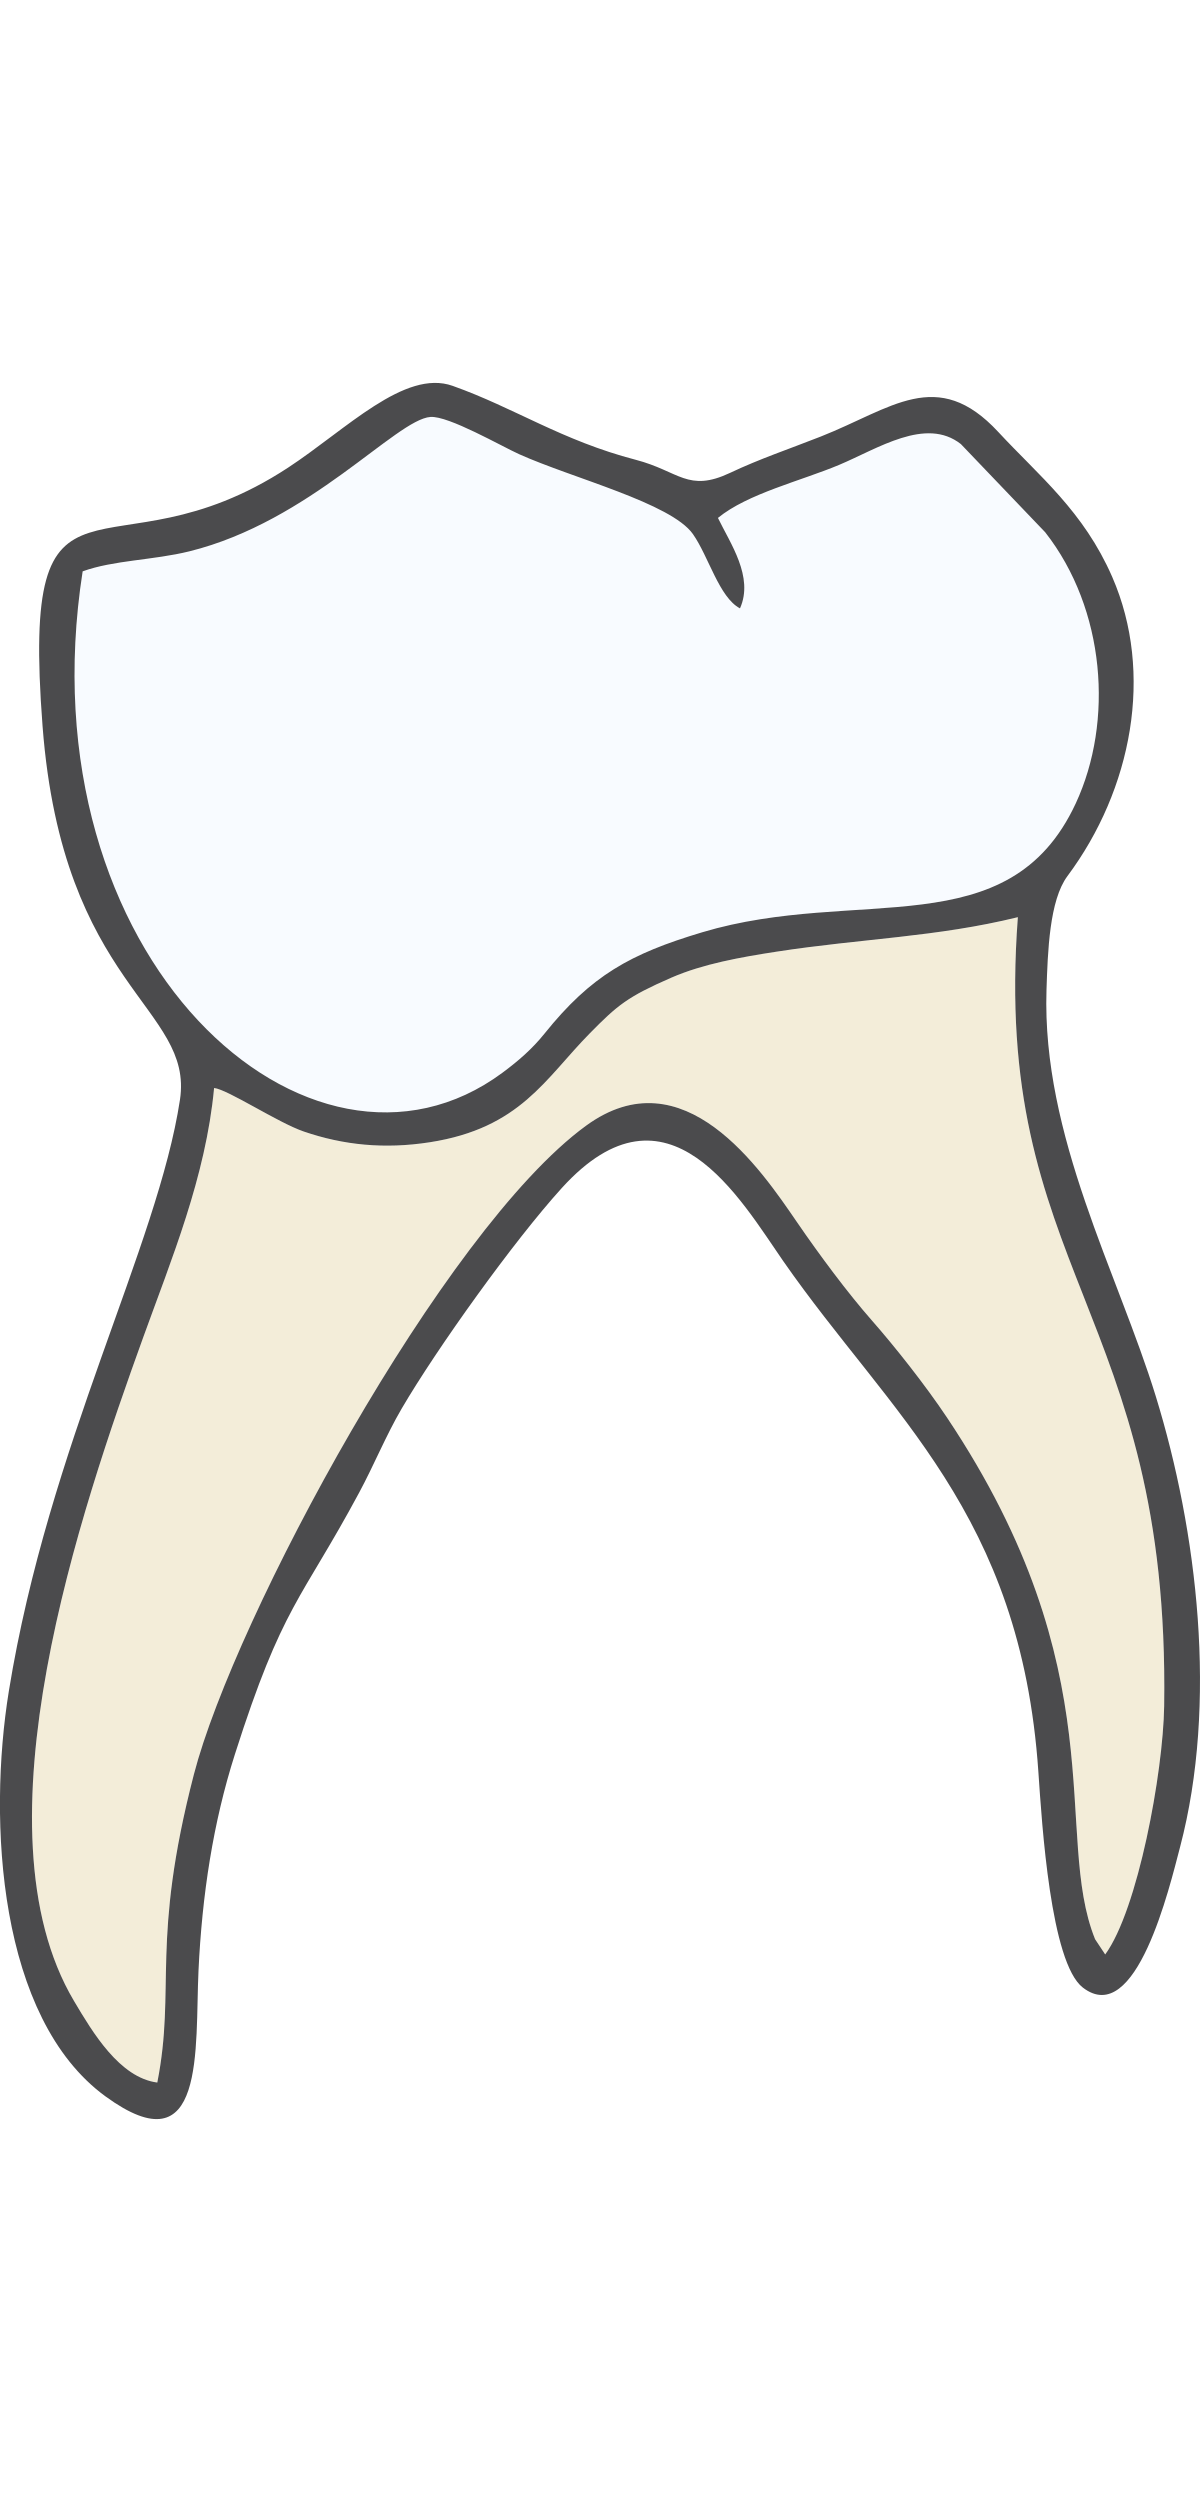
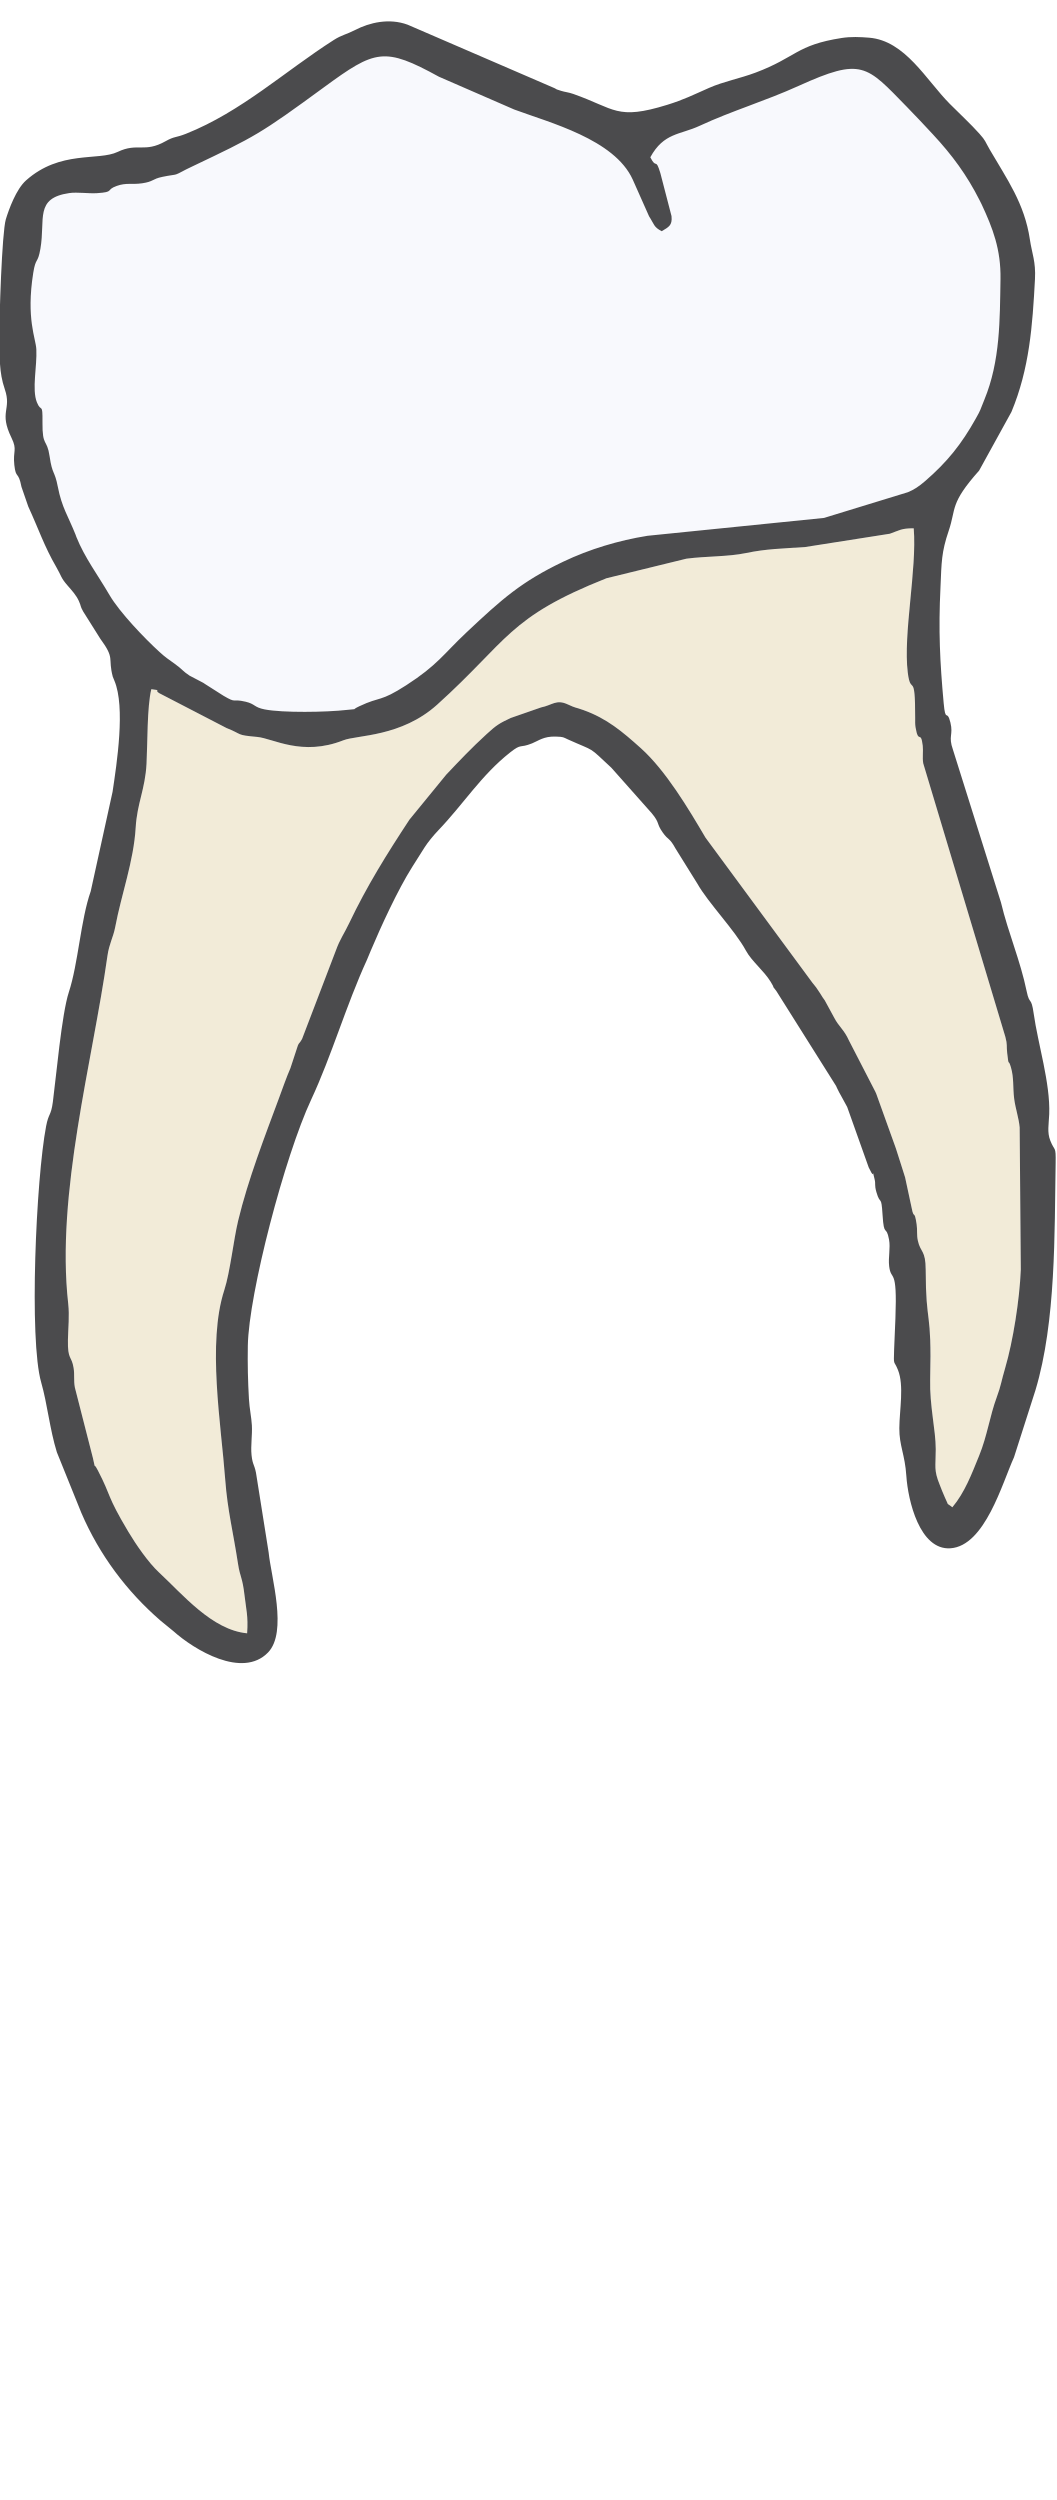
- <svg xmlns="http://www.w3.org/2000/svg" xml:space="preserve" width="985px" height="2052px" version="1.1" style="shape-rendering:geometricPrecision; text-rendering:geometricPrecision; image-rendering:optimizeQuality; fill-rule:evenodd; clip-rule:evenodd" viewBox="0 0 985 2051.79">
+ <svg xmlns="http://www.w3.org/2000/svg" xml:space="preserve" width="867px" height="2052px" version="1.1" style="shape-rendering:geometricPrecision; text-rendering:geometricPrecision; image-rendering:optimizeQuality; fill-rule:evenodd; clip-rule:evenodd" viewBox="0 0 867 2050.9">
  <defs>
    <style type="text/css">
   
    .fil2 {fill:#4B4B4D}
-     .fil1 {fill:#F3EDD9}
-     .fil0 {fill:#F8FBFF}
+     .fil1 {fill:#F2EBD8}
+     .fil0 {fill:#F8F9FD}
   
  </style>
  </defs>
  <g id="deciduous">
-     <path id="crown" class="fil0" d="M607.38 499.25c11.54,-25.82 -8.01,-53.36 -18.09,-74.24 24.24,-19.93 68.17,-30.41 99.38,-43.5 31.78,-13.33 71.24,-39.76 100.02,-17.11l69.2 72.37c49.46,63.14 56.36,155.31 25.07,222.58 -54.99,118.2 -179.01,67.54 -306.62,105.77 -59.12,17.71 -91.11,35.44 -129.43,83.18 -10.05,12.51 -21.32,22.31 -34.45,32.05 -157.37,116.74 -394.08,-93.88 -344.62,-411.49 25.36,-9.2 57.94,-9.11 87.56,-16.42 99.02,-24.47 169.73,-108.27 197.92,-110.31 14.82,-1.07 58.46,24.12 72.79,30.57 43.74,19.69 124.79,40.12 142.65,65.58 12.95,18.47 21.48,51.92 38.62,60.97z" />
-     <path id="root" class="fil1" d="M898.84 1591.58c-34.82,-86.2 18.31,-218.92 -121.59,-428.24 -17.87,-26.73 -42.55,-57.94 -61.81,-79.86 -19.68,-22.41 -42.65,-53.28 -61.28,-80.47 -29.56,-43.13 -93.05,-137.65 -173.22,-79.08 -117.53,85.84 -288.65,404.4 -321.79,532.35 -35.64,137.67 -14.69,174.91 -30.04,252.97 -30.97,-4.05 -52.97,-41.03 -68.37,-66.97 -84.19,-141.88 5.94,-403.56 56.69,-544.34 23.02,-63.86 51.49,-131.91 58.3,-205.02 11.4,1.28 52.27,28.43 73.66,35.75 32.51,11.13 66.1,14.59 103.36,8.79 74.42,-11.57 94.75,-52.27 131.45,-89.49 22.58,-22.91 30.6,-29.81 66.88,-45.62 26.04,-11.33 57.05,-16.81 86.29,-21.32 69.89,-10.79 131.39,-11.93 198.09,-28.31 -21.79,290.35 125.01,322 120.09,647.56 -0.83,54.75 -21.66,167.32 -48.4,203.83l-8.31 -12.53z" />
-     <path id="outline" class="fil2" d="M907.15 1604.11c26.74,-36.51 47.57,-149.08 48.4,-203.83 4.92,-325.56 -141.88,-357.21 -120.09,-647.56 -66.7,16.38 -128.2,17.52 -198.09,28.31 -29.24,4.51 -60.25,9.99 -86.29,21.32 -36.28,15.81 -44.3,22.71 -66.88,45.62 -36.7,37.22 -57.03,77.92 -131.45,89.49 -37.26,5.8 -70.85,2.34 -103.36,-8.79 -21.39,-7.32 -62.26,-34.47 -73.66,-35.75 -6.81,73.11 -35.28,141.16 -58.3,205.02 -50.75,140.78 -140.88,402.46 -56.69,544.34 15.4,25.94 37.4,62.92 68.37,66.97 15.35,-78.06 -5.6,-115.3 30.04,-252.97 33.14,-127.95 204.26,-446.51 321.79,-532.35 80.17,-58.57 143.66,35.95 173.22,79.08 18.63,27.19 41.6,58.06 61.28,80.47 19.26,21.92 43.94,53.13 61.81,79.86 139.9,209.32 86.77,342.04 121.59,428.24l8.31 12.53zm-299.77 -1104.86c-17.14,-9.05 -25.67,-42.5 -38.62,-60.97 -17.86,-25.46 -98.91,-45.89 -142.65,-65.58 -14.33,-6.45 -57.97,-31.64 -72.79,-30.57 -28.19,2.04 -98.9,85.84 -197.92,110.31 -29.62,7.31 -62.2,7.22 -87.56,16.42 -49.46,317.61 187.25,528.23 344.62,411.49 13.13,-9.74 24.4,-19.54 34.45,-32.05 38.32,-47.74 70.31,-65.47 129.43,-83.18 127.61,-38.23 251.63,12.43 306.62,-105.77 31.29,-67.27 24.39,-159.44 -25.07,-222.58l-69.2 -72.37c-28.78,-22.65 -68.24,3.78 -100.02,17.11 -31.21,13.09 -75.14,23.57 -99.38,43.5 10.08,20.88 29.63,48.42 18.09,74.24zm-235.83 -182.64c51.01,18.15 89.5,44.84 150.22,60.67 35.71,9.31 42.83,27.13 77.58,10.7 24.53,-11.6 48.4,-19.55 74.27,-29.74 58.15,-22.9 95.58,-57.95 145.74,-3.81 33.48,36.14 70.03,65.01 93.6,119.13 34.32,78.85 16.27,174.2 -36.81,245.44 -14.79,19.86 -16.17,61.86 -17.19,93.55 -3.83,119.79 58.46,231.93 89.73,333.49 34.11,110.8 50.99,251.88 19.9,369.94 -8.6,32.68 -36.04,149.08 -79.79,115.32 -26.48,-20.43 -33.56,-133.9 -36.51,-177.17 -14.54,-212.67 -121.36,-292.56 -209.36,-419.06 -34.98,-50.28 -94.62,-156.09 -181.74,-60.12 -39.51,43.53 -102.76,131.99 -131.45,181.05 -13.02,22.27 -22.53,45.95 -35.04,69.22 -47.62,88.59 -62.74,91.79 -101.94,214.74 -17.85,55.99 -26.91,115.28 -29.83,177.48 -2.98,63.55 6.39,163.52 -76.36,103.16 -87.85,-64.09 -96.7,-225.7 -79.28,-332.83 32.78,-201.62 122.15,-364.82 140.42,-485.18 11.56,-76.18 -96.33,-91.68 -112.78,-306.7 -18.19,-237.84 52.76,-114.5 201.61,-212.21 47.59,-31.24 95.64,-81.08 135.01,-67.07z" />
+     <path id="crown" class="fil0" d="M543.17 189.22c5.68,-3.47 8.81,-4.68 8.02,-12.37l-9.16 -35.3c-4.05,-13.42 -3.04,-2.62 -8.25,-13.01 11.06,-20.25 24.35,-18.32 40.48,-25.82 26.53,-12.33 53.74,-20.3 81.17,-32.74 52.25,-23.69 55.6,-16.93 88.94,17.21 7.6,7.77 13.54,14.16 21.39,22.59 15.79,16.97 27.85,33.37 38.29,54.04l1.63 3.26c9.21,19.74 15.93,37.11 15.52,61.51 -0.55,33.16 -0.13,67.17 -13.25,98.96 -4.04,9.8 -2.52,7.42 -7.15,15.68 -11.56,20.65 -23.23,35.35 -41.48,51.12 -5.09,4.4 -9.11,7.05 -14.11,9.1l-68.85 21.11 -144.83 14.66c-23.68,3.78 -47.71,10.98 -69.28,21.29 -34.15,16.3 -50.06,30.42 -79.6,58.25 -18.68,17.61 -23.64,26.65 -49.14,43.09 -22.08,14.24 -20.55,8.78 -38.66,17.33 -7.49,3.53 0.19,1.78 -10.1,2.96 -16.85,1.94 -52.82,2.47 -67.51,-0.41 -9,-1.77 -7.54,-4.44 -15.82,-6.36 -11.6,-2.69 -6.78,1.72 -17.98,-4.85l-15.07 -9.59c-0.46,-0.3 -1.03,-0.72 -1.49,-1l-11.3 -5.92c-5.69,-3.71 -5.83,-5.2 -12.2,-9.74 -5.96,-4.25 -7.48,-5.18 -12.44,-9.68 -11.97,-10.87 -32.81,-32.57 -41.07,-46.75 -9.75,-16.74 -20.28,-30.49 -27.2,-47.7 -0.22,-0.54 -0.41,-1.23 -0.63,-1.78 -6.16,-15.45 -11.28,-22.29 -14.59,-39.42 -2.63,-13.65 -4.48,-9.46 -6.73,-24.94 -2.19,-14.99 -6.04,-7.25 -5.85,-27.94 0.16,-16.95 -1.05,-7.51 -4.6,-16.42 -4.23,-10.59 0.25,-29.61 -0.44,-43.49 -0.45,-9.06 -8.48,-25.05 -2.56,-62.6 2.11,-13.4 3.7,-7.08 5.91,-19.99 4.17,-24.36 -4.94,-41.49 23.76,-45.64 6.42,-0.93 15.88,0.52 22.6,0.09 14.81,-0.95 6.79,-2.55 16.27,-5.95 7.87,-2.82 12.57,-0.94 20.84,-2.16 9.55,-1.4 8.08,-3.5 16.59,-5.27 13.14,-2.74 8.13,-0.02 19.58,-6.14l5.11 -2.47c51.64,-24.59 55.21,-26.29 108.12,-65.03 41.99,-30.75 49.28,-33.24 94.25,-8.55l61.8 26.91c28.98,10.79 82.17,24.36 97.21,57.42l13.43 30.2c4.25,6.51 3.76,8.93 10.43,12.25z" />
+     <path id="root" class="fil1" d="M781.69 1236.62c-5.86,-4.72 -2.07,0.18 -6.19,-8.24 -1.26,-2.6 -3.31,-8.08 -4.17,-10.19 -5.01,-12.4 -3.26,-14.45 -3.27,-29.2 0,-15.94 -5.11,-35.47 -4.58,-57.39 1.43,-59.23 -3.56,-42.47 -3.67,-90.01 -0.04,-16.16 -4.27,-13.93 -6.42,-23.74 -1.1,-4.97 -0.3,-8.63 -1.03,-13.56 -1.91,-12.86 -2.15,-3.24 -4.09,-13.46l-5.37 -25c-2.49,-7.48 -4.77,-15.51 -7.59,-23.87l-16.01 -44.56c-0.24,-0.55 -0.5,-1.21 -0.76,-1.75l-21.66 -42.04c-4.07,-9.14 -8.41,-11.47 -12.25,-18.98l-7.64 -14.05c-3.18,-4.46 -0.15,-0.12 -3.83,-5.81 -4.33,-6.69 -2.31,-3.41 -6.21,-8.52l-87.88 -119.27c-13.92,-23.67 -32.64,-55.11 -53.1,-73.46 -15.28,-13.7 -27.84,-24.32 -47.04,-31.22 -7.37,-2.65 -5.46,-1.23 -13.09,-4.75 -9.33,-4.3 -12.63,0.75 -21.73,2.55l-24.8 8.62c-9.18,4.27 -11.83,5.87 -19.85,13.25 -13.06,12.01 -21.5,21 -33.2,33.32l-30.17 36.9c-18.57,28.21 -35.05,54.64 -49.4,84.82 -4.1,8.62 -7.73,13.5 -10.81,22.07l-27.95 73.15c-3.1,5.55 -2.33,1.36 -5,10.09l-4.56 13.89c-3.47,7.99 -6.37,16.47 -9.41,24.66 -11.34,30.6 -25.45,67 -33.48,100.5 -3.83,16 -6.59,42.24 -11.38,57 -14.11,43.48 -2.65,109.74 0.8,155.97 1.86,24.85 6.43,42.23 10.44,68.54 1.73,11.35 3.65,10.96 5.35,25.88 1.3,11.52 3.14,17.09 2.15,31.31 -28.83,-2.7 -52.97,-32.04 -72.37,-50.01 -8.63,-8.01 -18.87,-22.83 -25.16,-33.39 -18.23,-30.6 -13.47,-28.13 -24.95,-50.25 -4.61,-8.87 -1.15,2.22 -4.07,-10.1l-14.85 -58.06c-1.08,-5.96 -0.12,-10.4 -1.03,-16.04 -1.67,-10.33 -4.98,-6.21 -4.65,-23.04 0.19,-10.01 1.35,-19.69 0.22,-29.71 -10.14,-90.25 19.97,-198.45 32.22,-285.53 1.39,-9.86 4.8,-15.27 6.34,-23.46 5.13,-27.23 15.21,-54.16 16.82,-81.74 1.18,-20.11 7.78,-31.34 8.91,-52.45 0.88,-16.35 0.38,-46.71 3.94,-61.16 9.26,1.19 1.88,0.46 6.42,3.24l55.23 28.61c13.83,5.48 7.33,5.73 25.22,7.34 13.02,1.16 36.71,16.21 70.73,2.77 11.23,-4.44 47.46,-2.59 77.08,-29.31 58.61,-52.88 57.84,-71.51 138.91,-103.7l65.64 -16.07c16.19,-2.12 34.01,-1.53 48.74,-4.59 17.34,-3.61 29.47,-3.58 48.91,-5l69.3 -10.88c7.68,-2.65 9.27,-4.55 19.6,-4.44 2.74,33.7 -8.82,86.65 -4.89,118.39 2.48,20.05 6.17,-2.9 6.07,37.49 -0.01,2.35 -0.1,5.02 0.28,7.3 2.43,14.62 4.33,1.84 5.93,15.24 0.56,4.64 -0.43,9.29 0.4,14.46l67.42 224.55c1.8,6.62 0.8,7.23 1.49,13.2 1.49,12.85 0.69,3.61 3.07,11.75 2.58,8.79 1.49,16.59 2.68,25.85 1.04,8.09 3.8,15.65 4.5,23.52l0.94 116.65c-1,24.84 -6.41,58.91 -12.81,80.7 -3.31,11.24 -3.34,14.33 -6.94,24.05 -5.74,15.52 -7.79,31.7 -14.47,48.05 -6.08,14.89 -11.67,29.99 -21.97,42.32z" />
+     <path id="outline" class="fil2" d="M781.69 1236.62c10.3,-12.33 15.89,-27.43 21.97,-42.32 6.68,-16.35 8.73,-32.53 14.47,-48.05 3.6,-9.72 3.63,-12.81 6.94,-24.05 6.4,-21.79 11.81,-55.86 12.81,-80.7l-0.94 -116.65c-0.7,-7.87 -3.46,-15.43 -4.5,-23.52 -1.19,-9.26 -0.1,-17.06 -2.68,-25.85 -2.38,-8.14 -1.58,1.1 -3.07,-11.75 -0.69,-5.97 0.31,-6.58 -1.49,-13.2l-67.42 -224.55c-0.83,-5.17 0.16,-9.82 -0.4,-14.46 -1.6,-13.4 -3.5,-0.62 -5.93,-15.24 -0.38,-2.28 -0.29,-4.95 -0.28,-7.3 0.1,-40.39 -3.59,-17.44 -6.07,-37.49 -3.93,-31.74 7.63,-84.69 4.89,-118.39 -10.33,-0.11 -11.92,1.79 -19.6,4.44l-69.3 10.88c-19.44,1.42 -31.57,1.39 -48.91,5 -14.73,3.06 -32.55,2.47 -48.74,4.59l-65.64 16.07c-81.07,32.19 -80.3,50.82 -138.91,103.7 -29.62,26.72 -65.85,24.87 -77.08,29.31 -34.02,13.44 -57.71,-1.61 -70.73,-2.77 -17.89,-1.61 -11.39,-1.86 -25.22,-7.34l-55.23 -28.61c-4.54,-2.78 2.84,-2.05 -6.42,-3.24 -3.56,14.45 -3.06,44.81 -3.94,61.16 -1.13,21.11 -7.73,32.34 -8.91,52.45 -1.61,27.58 -11.69,54.51 -16.82,81.74 -1.54,8.19 -4.95,13.6 -6.34,23.46 -12.25,87.08 -42.36,195.28 -32.22,285.53 1.13,10.02 -0.03,19.7 -0.22,29.71 -0.33,16.83 2.98,12.71 4.65,23.04 0.91,5.64 -0.05,10.08 1.03,16.04l14.85 58.06c2.92,12.32 -0.54,1.23 4.07,10.1 11.48,22.12 6.72,19.65 24.95,50.25 6.29,10.56 16.53,25.38 25.16,33.39 19.4,17.97 43.54,47.31 72.37,50.01 0.99,-14.22 -0.85,-19.79 -2.15,-31.31 -1.7,-14.92 -3.62,-14.53 -5.35,-25.88 -4.01,-26.31 -8.58,-43.69 -10.44,-68.54 -3.45,-46.23 -14.91,-112.49 -0.8,-155.97 4.79,-14.76 7.55,-41 11.38,-57 8.03,-33.5 22.14,-69.9 33.48,-100.5 3.04,-8.19 5.94,-16.67 9.41,-24.66l4.56 -13.89c2.67,-8.73 1.9,-4.54 5,-10.09l27.95 -73.15c3.08,-8.57 6.71,-13.45 10.81,-22.07 14.35,-30.18 30.83,-56.61 49.4,-84.82l30.17 -36.9c11.7,-12.32 20.14,-21.31 33.2,-33.32 8.02,-7.38 10.67,-8.98 19.85,-13.25l24.8 -8.62c9.1,-1.8 12.4,-6.85 21.73,-2.55 7.63,3.52 5.72,2.1 13.09,4.75 19.2,6.9 31.76,17.52 47.04,31.22 20.46,18.35 39.18,49.79 53.1,73.46l87.88 119.27c3.9,5.11 1.88,1.83 6.21,8.52 3.68,5.69 0.65,1.35 3.83,5.81l7.64 14.05c3.84,7.51 8.18,9.84 12.25,18.98l21.66 42.04c0.26,0.54 0.52,1.2 0.76,1.75l16.01 44.56c2.82,8.36 5.1,16.39 7.59,23.87l5.37 25c1.94,10.22 2.18,0.6 4.09,13.46 0.73,4.93 -0.07,8.59 1.03,13.56 2.15,9.81 6.38,7.58 6.42,23.74 0.11,47.54 5.1,30.78 3.67,90.01 -0.53,21.92 4.58,41.45 4.58,57.39 0.01,14.75 -1.74,16.8 3.27,29.2 0.86,2.11 2.91,7.59 4.17,10.19 4.12,8.42 0.33,3.52 6.19,8.24zm-238.52 -1047.4c-6.67,-3.32 -6.18,-5.74 -10.43,-12.25l-13.43 -30.2c-15.04,-33.06 -68.23,-46.63 -97.21,-57.42l-61.8 -26.91c-44.97,-24.69 -52.26,-22.2 -94.25,8.55 -52.91,38.74 -56.48,40.44 -108.12,65.03l-5.11 2.47c-11.45,6.12 -6.44,3.4 -19.58,6.14 -8.51,1.77 -7.04,3.87 -16.59,5.27 -8.27,1.22 -12.97,-0.66 -20.84,2.16 -9.48,3.4 -1.46,5 -16.27,5.95 -6.72,0.43 -16.18,-1.02 -22.6,-0.09 -28.7,4.15 -19.59,21.28 -23.76,45.64 -2.21,12.91 -3.8,6.59 -5.91,19.99 -5.92,37.55 2.11,53.54 2.56,62.6 0.69,13.88 -3.79,32.9 0.44,43.49 3.55,8.91 4.76,-0.53 4.6,16.42 -0.19,20.69 3.66,12.95 5.85,27.94 2.25,15.48 4.1,11.29 6.73,24.94 3.31,17.13 8.43,23.97 14.59,39.42 0.22,0.55 0.41,1.24 0.63,1.78 6.92,17.21 17.45,30.96 27.2,47.7 8.26,14.18 29.1,35.88 41.07,46.75 4.96,4.5 6.48,5.43 12.44,9.68 6.37,4.54 6.51,6.03 12.2,9.74l11.3 5.92c0.46,0.28 1.03,0.7 1.49,1l15.07 9.59c11.2,6.57 6.38,2.16 17.98,4.85 8.28,1.92 6.82,4.59 15.82,6.36 14.69,2.88 50.66,2.35 67.51,0.41 10.29,-1.18 2.61,0.57 10.1,-2.96 18.11,-8.55 16.58,-3.09 38.66,-17.33 25.5,-16.44 30.46,-25.48 49.14,-43.09 29.54,-27.83 45.45,-41.95 79.6,-58.25 21.57,-10.31 45.6,-17.51 69.28,-21.29l144.83 -14.66 68.85 -21.11c5,-2.05 9.02,-4.7 14.11,-9.1 18.25,-15.77 29.92,-30.47 41.48,-51.12 4.63,-8.26 3.11,-5.88 7.15,-15.68 13.12,-31.79 12.7,-65.8 13.25,-98.96 0.41,-24.4 -6.31,-41.77 -15.52,-61.51l-1.63 -3.26c-10.44,-20.67 -22.5,-37.07 -38.29,-54.04 -7.85,-8.43 -13.79,-14.82 -21.39,-22.59 -33.34,-34.14 -36.69,-40.9 -88.94,-17.21 -27.43,12.44 -54.64,20.41 -81.17,32.74 -16.13,7.5 -29.42,5.57 -40.48,25.82 5.21,10.39 4.2,-0.41 8.25,13.01l9.16 35.3c0.79,7.69 -2.34,8.9 -8.02,12.37zm228.79 291.99c-1.77,36.01 -0.44,61.75 2.59,95.2 1.54,17 2.72,4.5 5.55,16.11 2.51,10.34 -1.94,10.93 2.07,22.25l39.41 125.36c6.11,25.54 15.87,47.52 21.13,73.1 2.37,11.53 3.71,3.7 5.73,18.11 3.46,24.77 13.75,57.27 12.76,82.61 -0.32,8.28 -1.85,14.8 0.88,21.71 3.7,9.34 4.63,3.89 4.39,18.18 -0.98,57.19 0.38,130.41 -16.57,186.68l-17.62 55.08c-9.66,21.23 -23.84,72.81 -52.2,74.69 -25.19,1.67 -34.82,-39.11 -36.16,-59.5 -1.14,-17.45 -5.87,-24.9 -5.75,-39.09 0.12,-15.09 4.01,-34.98 -1.1,-47.74 -3.49,-8.74 -3.63,-2.44 -3.16,-17.24 0.27,-8.35 0.73,-16.84 1.05,-25.22 1.65,-43.15 -3.57,-29.57 -5.14,-42.77 -0.85,-7.22 1.2,-14.87 -0.11,-21.92 -2.37,-12.68 -4.12,-0.94 -5.32,-20.34 -1.04,-16.9 -1.77,-7.17 -5.01,-18.45 -1.84,-6.41 -0.45,-6.27 -1.53,-10.74 -2.72,-11.24 0.63,1.73 -3.95,-7.93 -0.25,-0.53 -0.64,-1.11 -0.87,-1.68l-17.66 -49.6c-0.26,-0.5 -3.52,-6.47 -4.23,-7.77 -2.36,-4.3 -2.45,-4.25 -4.13,-7.8 -0.24,-0.5 -0.51,-1.15 -0.74,-1.67l-48.99 -77.86c-5.66,-7.39 0.21,0.34 -4.68,-7.62 -5.65,-9.21 -15.63,-16.89 -20.4,-25.72 -9.01,-16.67 -30.97,-39.15 -39.86,-54.97l-17.8 -28.61c-5.29,-9.63 -5.66,-6.31 -10.68,-13.44 -5.27,-7.47 -2.04,-7.35 -8.86,-15.6l-33.2 -37.4c-19.63,-18.26 -12.38,-12.77 -35.64,-23.24 -4.06,-1.83 -3.34,-2.12 -10.02,-2.33 -9.93,-0.32 -14.03,3.4 -19.42,5.57 -10.66,4.29 -8.25,-0.24 -17.95,7.4 -23.75,18.71 -38.31,42.37 -59.02,63.99 -4.06,4.24 -8.68,9.91 -11.39,14.19l-10.01 15.85c-11.81,18.67 -25.63,48.81 -33.97,68.59l-3.15 7.56c-17.24,37.66 -28.97,78.73 -45.86,114.92 -21.55,46.13 -51.23,159 -51.95,201.86 -0.26,15.13 0.07,29.23 0.91,43.74 0.46,8.08 2.03,14.91 2.41,21.63 0.45,8.08 -1.06,16.66 -0.28,24.42 0.89,8.91 2.84,7.72 4.17,17.78l9.88 62.21c1.99,20.12 15.76,65.28 -0.51,82.06 -21.06,21.73 -60.53,-2.18 -77.58,-17.43l-10.7 -8.75c-27.65,-23.96 -50.02,-53.74 -64.93,-88.37l-20.13 -49.85c-5.87,-18.99 -7.79,-39.68 -12.84,-57.24 -10.09,-35.04 -4.22,-167.15 4.03,-210.37 2.08,-10.89 3.98,-8.21 5.53,-19.86 2.68,-20.22 7.28,-72.32 13.11,-90.08 7.75,-23.6 9.69,-59.27 17.97,-82.84l17.93 -81.62c3.45,-23.25 10.68,-69.5 1.5,-91.26l-1.33 -3.26c-4.17,-15.82 2.11,-14.39 -10.22,-31.13l-14.08 -22.4c-2.76,-4.96 -1.35,-3.77 -3.58,-8.69 -2.11,-4.64 -5.59,-8.44 -9.25,-12.64 -5.68,-6.51 -4.78,-7.45 -9.22,-15.11 -9.92,-17.13 -14.46,-31.09 -23.03,-49.74l-5.56 -16.12c-2.6,-13.47 -4.56,-5.98 -5.87,-17.98 -1.28,-11.79 2.63,-12.14 -2.29,-22.21 -10.63,-21.78 0.36,-22.81 -5.55,-40.02 -4.8,-13.97 -4.14,-26.48 -4.39,-43.03 -0.22,-14.47 2.07,-85.83 5.26,-96.34 2.5,-8.23 8.47,-24.71 16.6,-31.95 28.09,-25.01 59.34,-15.79 75.23,-23.4 16.35,-7.83 21.88,1.07 39.27,-8.75 7.45,-4.2 8.26,-2.73 16.75,-6.11 45.54,-18.12 81.24,-51.4 121.47,-77.06 6.47,-4.12 10.13,-4.39 17.52,-8.19 11.61,-5.98 27.72,-9.92 42.99,-4.28l120.52 52.07c3.13,1.56 -0.07,0.48 5.47,2.23 3.33,1.05 5.93,1.11 9.99,2.54 34.39,12.11 35.47,21.79 77.08,8.92 13.57,-4.19 21.3,-8.16 34.32,-13.89 12.05,-5.32 25.2,-7.66 38.25,-12.57 33.41,-12.57 33.21,-22.58 70.62,-28.4 7.58,-1.18 15.04,-0.85 22.54,-0.24 29.61,2.41 46.74,34.7 66.19,54.31 8.1,8.16 17.37,16.71 24.29,24.48 5.42,6.09 4.36,5.91 8.57,13.17 13.9,23.94 28.52,44.06 32.89,73.76 1.69,11.46 4.93,18 4.17,32.41 -2.05,38.53 -4.56,73.58 -19.33,109.04l-26.52 48.15c-24.32,27.32 -18.66,30.92 -25,49.51 -5.92,17.37 -5.85,25.75 -6.7,45.99z" />
  </g>
</svg>
